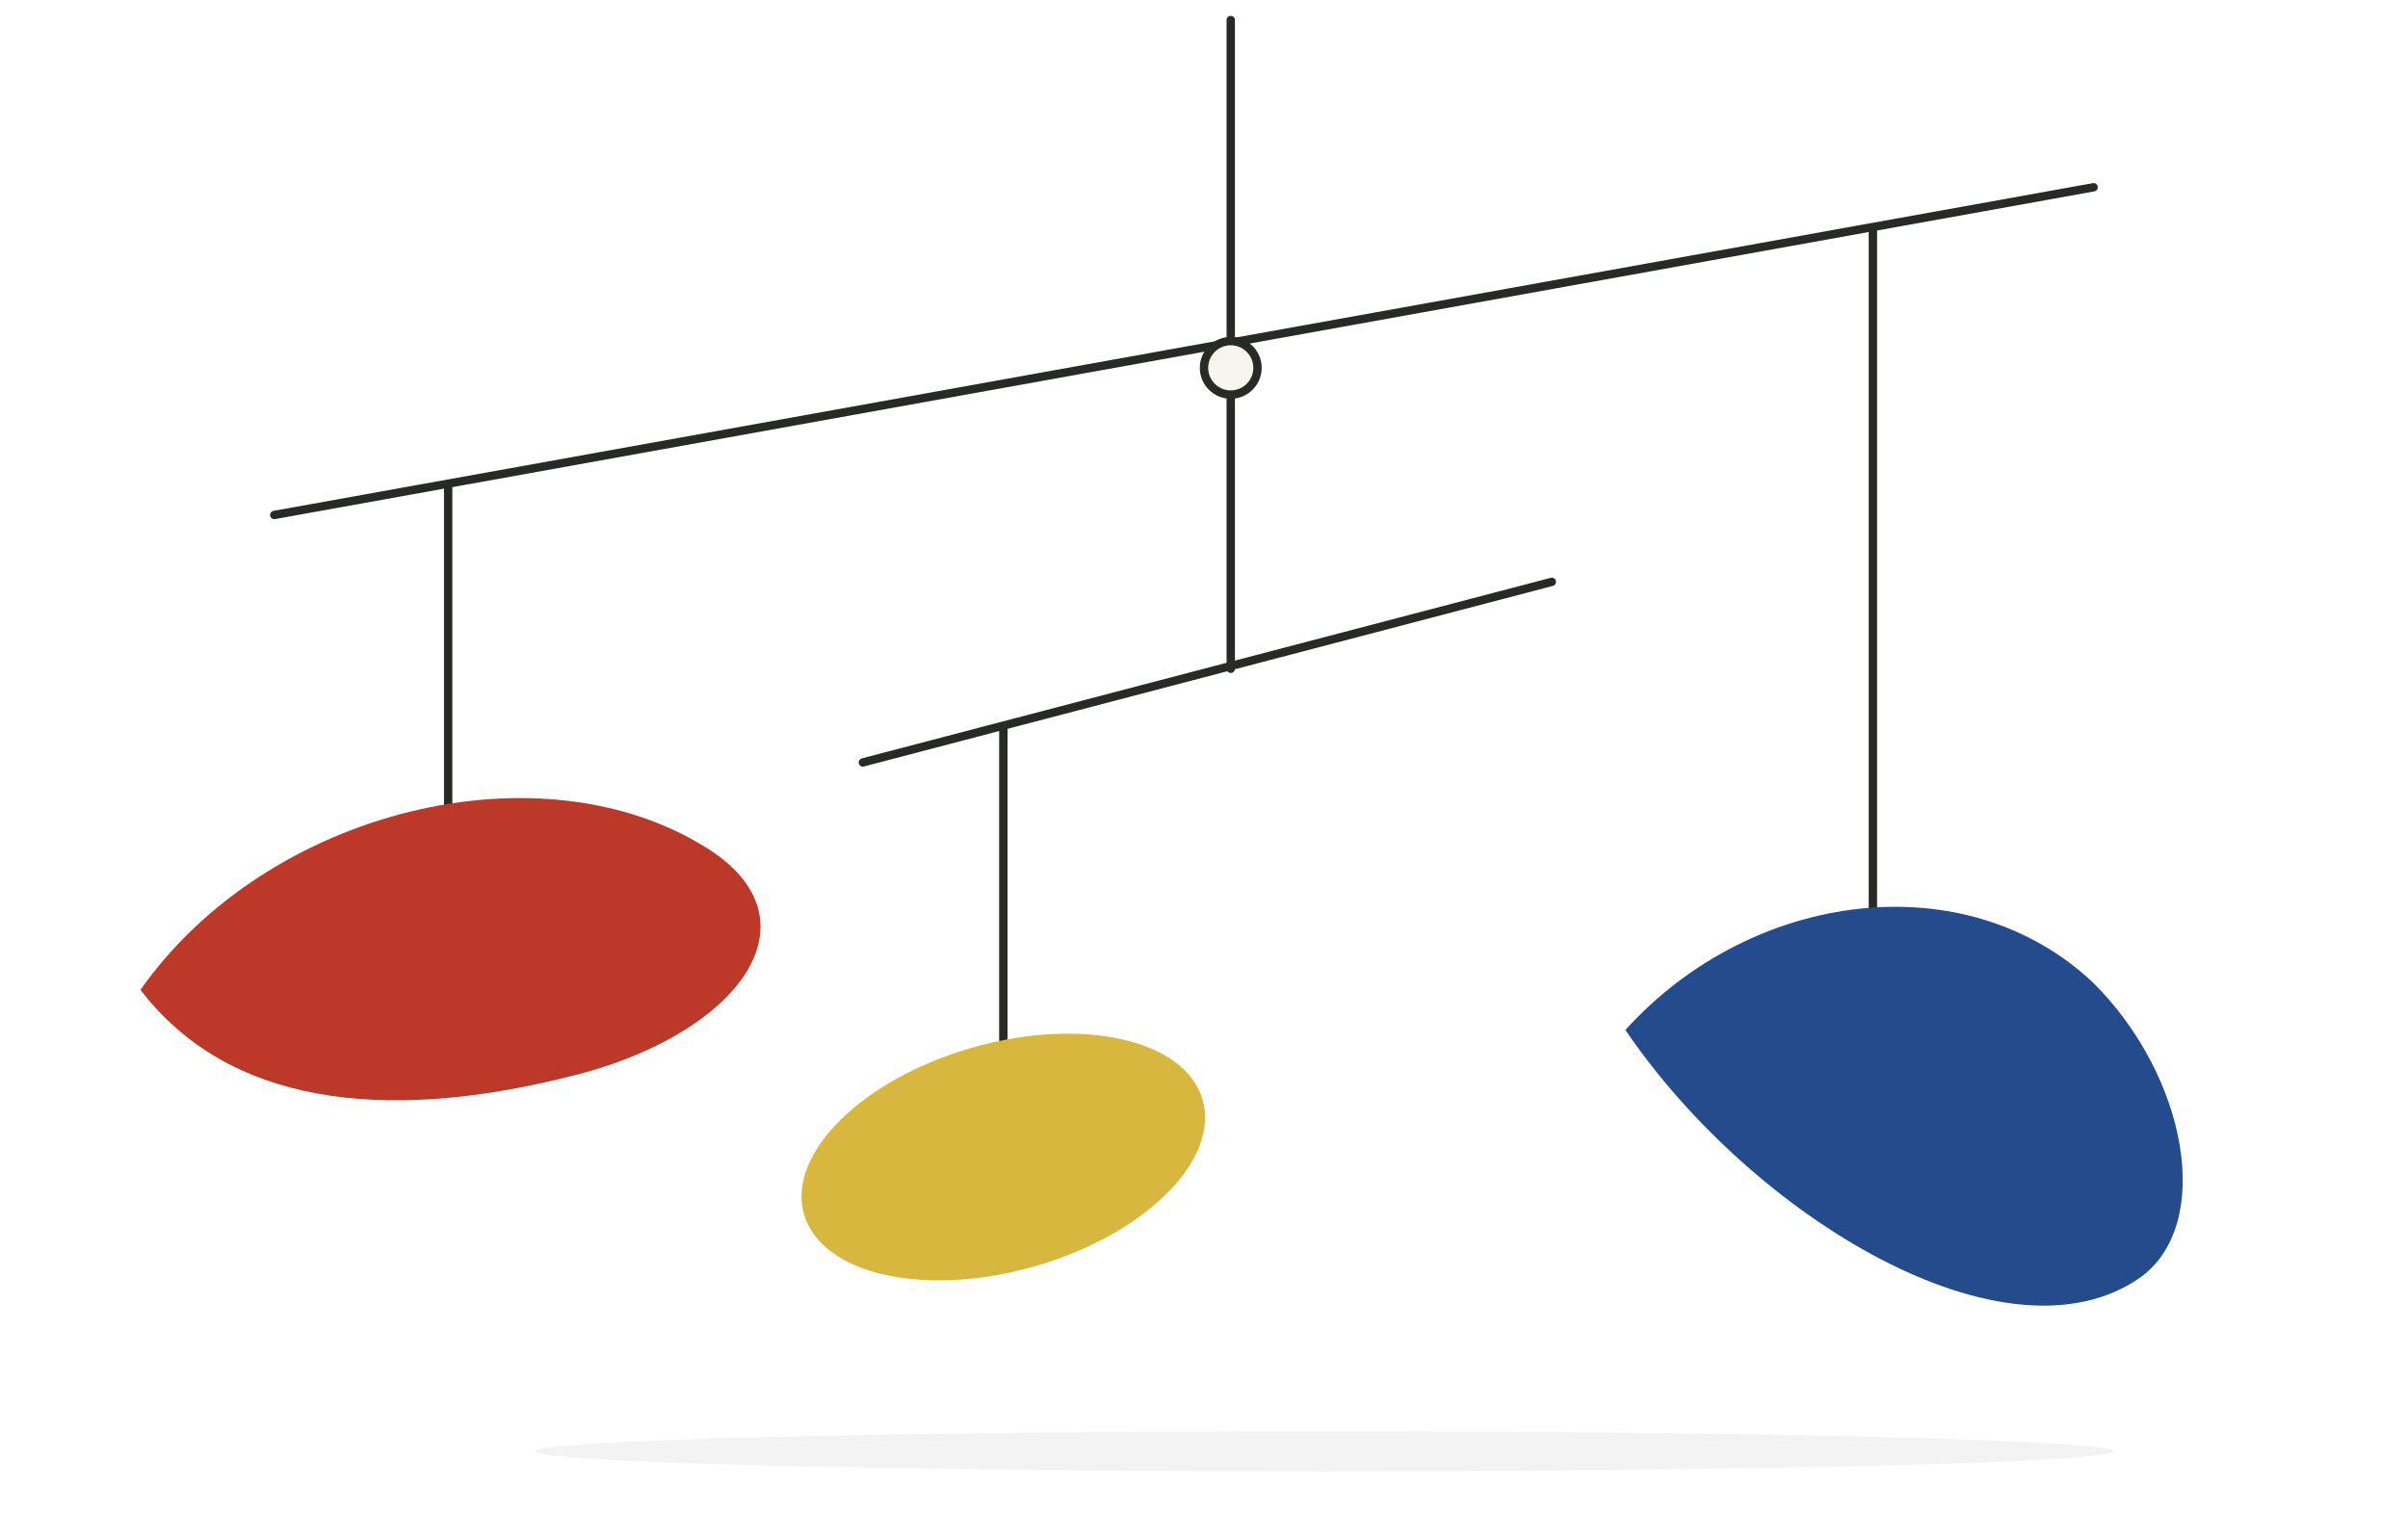
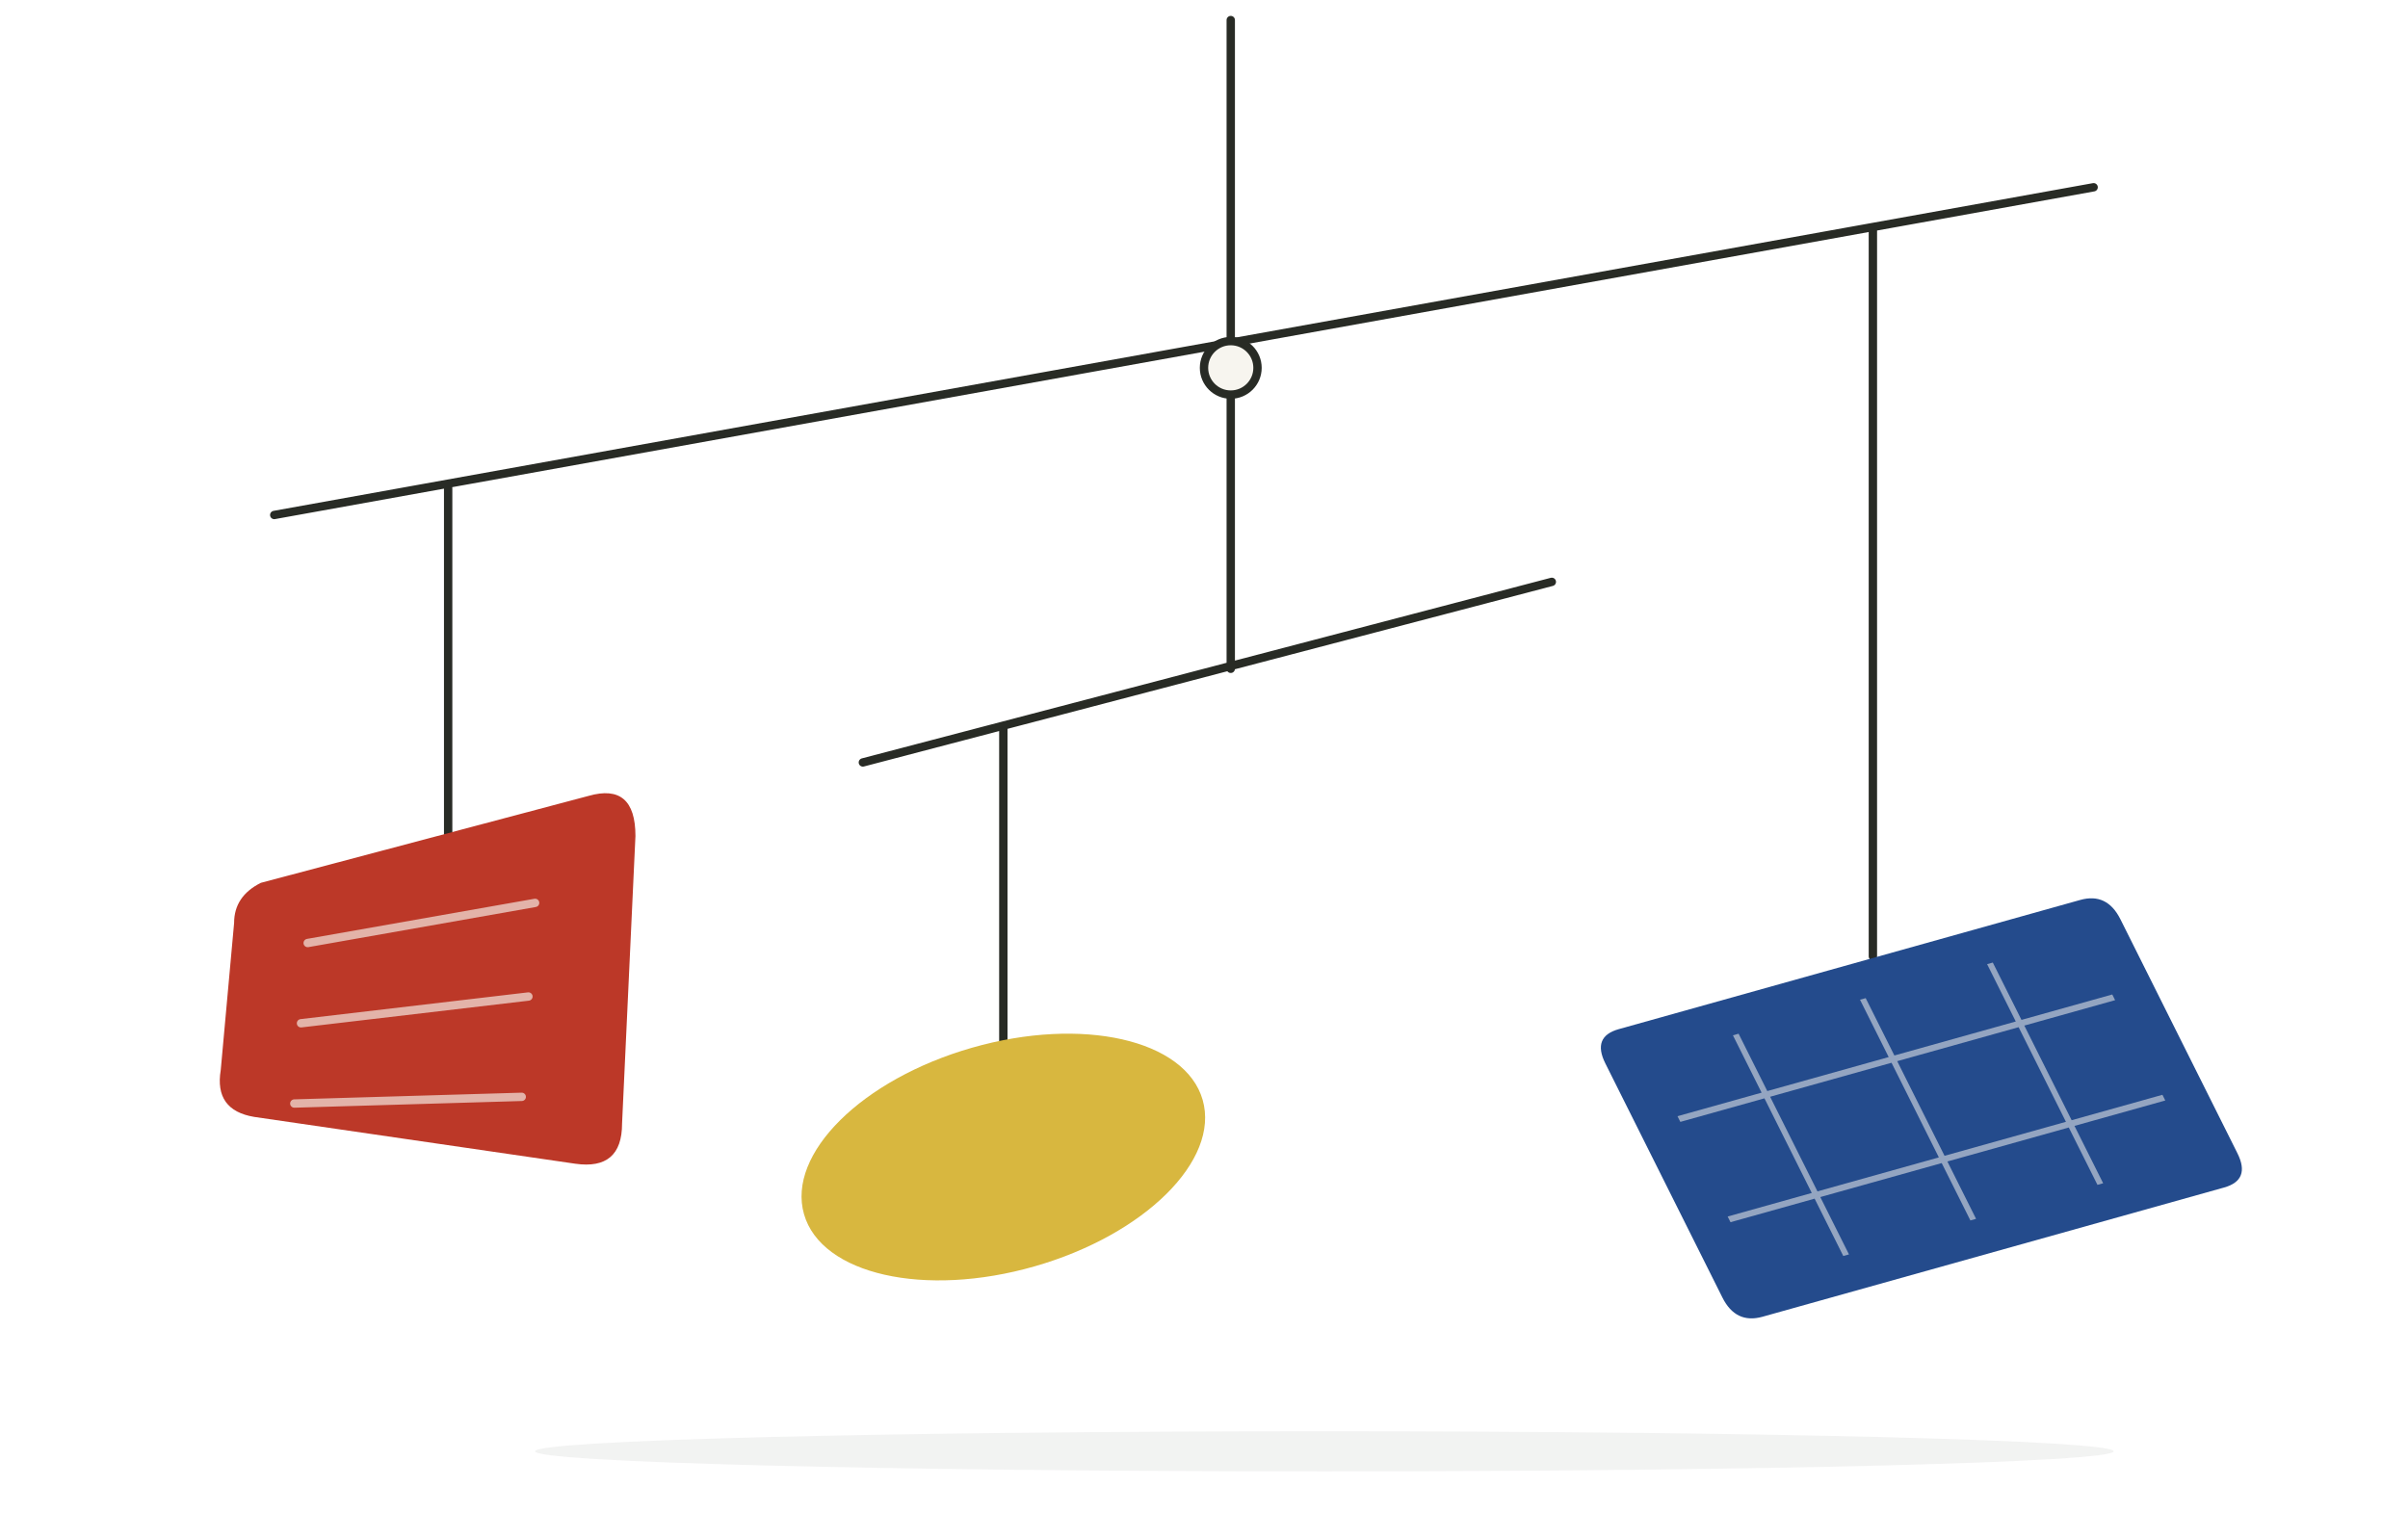
<svg xmlns="http://www.w3.org/2000/svg" viewBox="0 0 360 230" fill="none">
  <g stroke="#282b25" stroke-width="1.25" stroke-linecap="round">
-     <path d="M184 3v49M41 77l272-49M67 73v64M280 34v107M184 56v44M129 114l103-27M150 109v50" />
+     <path d="M184 3v49M41 77l272-49M67 73v53M280 34v109M184 56v44M129 114l103-27M150 109v50" />
    <circle cx="184" cy="55" r="4" fill="#f7f5ef" />
  </g>
-   <path d="M21 148c19-27 60-37 85-21 17 11 4 28-21 34-28 7-51 4-64-13Z" fill="#bc3828" />
-   <path d="M243 154c19-21 51-25 70-7 14 14 18 36 7 44-20 14-58-9-77-37Z" fill="#244b8c" />
+   <path d="m39 132 49-13q7-2 7 6l-2 43q0 7-7 6l-48-7q-6-1-5-7l2-22q0-4 4-6Z" fill="#bc3828" />
+   <path d="m46 141 34-6m-35 18 34-4m-35 16 34-1" stroke="#f7f5ef" stroke-opacity=".65" stroke-width="1.25" stroke-linecap="round" />
+   <g transform="matrix(1 -.28 .5 1 238 155)">
+     <path d="M4 0h69q4 0 4 4v35q0 4-4 4H4q-4 0-4-4V4q0-4 4-4Z" fill="#244b8c" />
+     <path d="M19 5v33M38 5v33M57 5v33M6 14h65M6 29h65" stroke="#f7f5ef" stroke-opacity=".53" stroke-width=".85" />
+   </g>
  <ellipse cx="150" cy="173" rx="31" ry="17" transform="rotate(-16 150 173)" fill="#d8b73f" />
  <ellipse cx="198" cy="217" rx="118" ry="3" fill="#292b25" opacity=".06" />
</svg>
